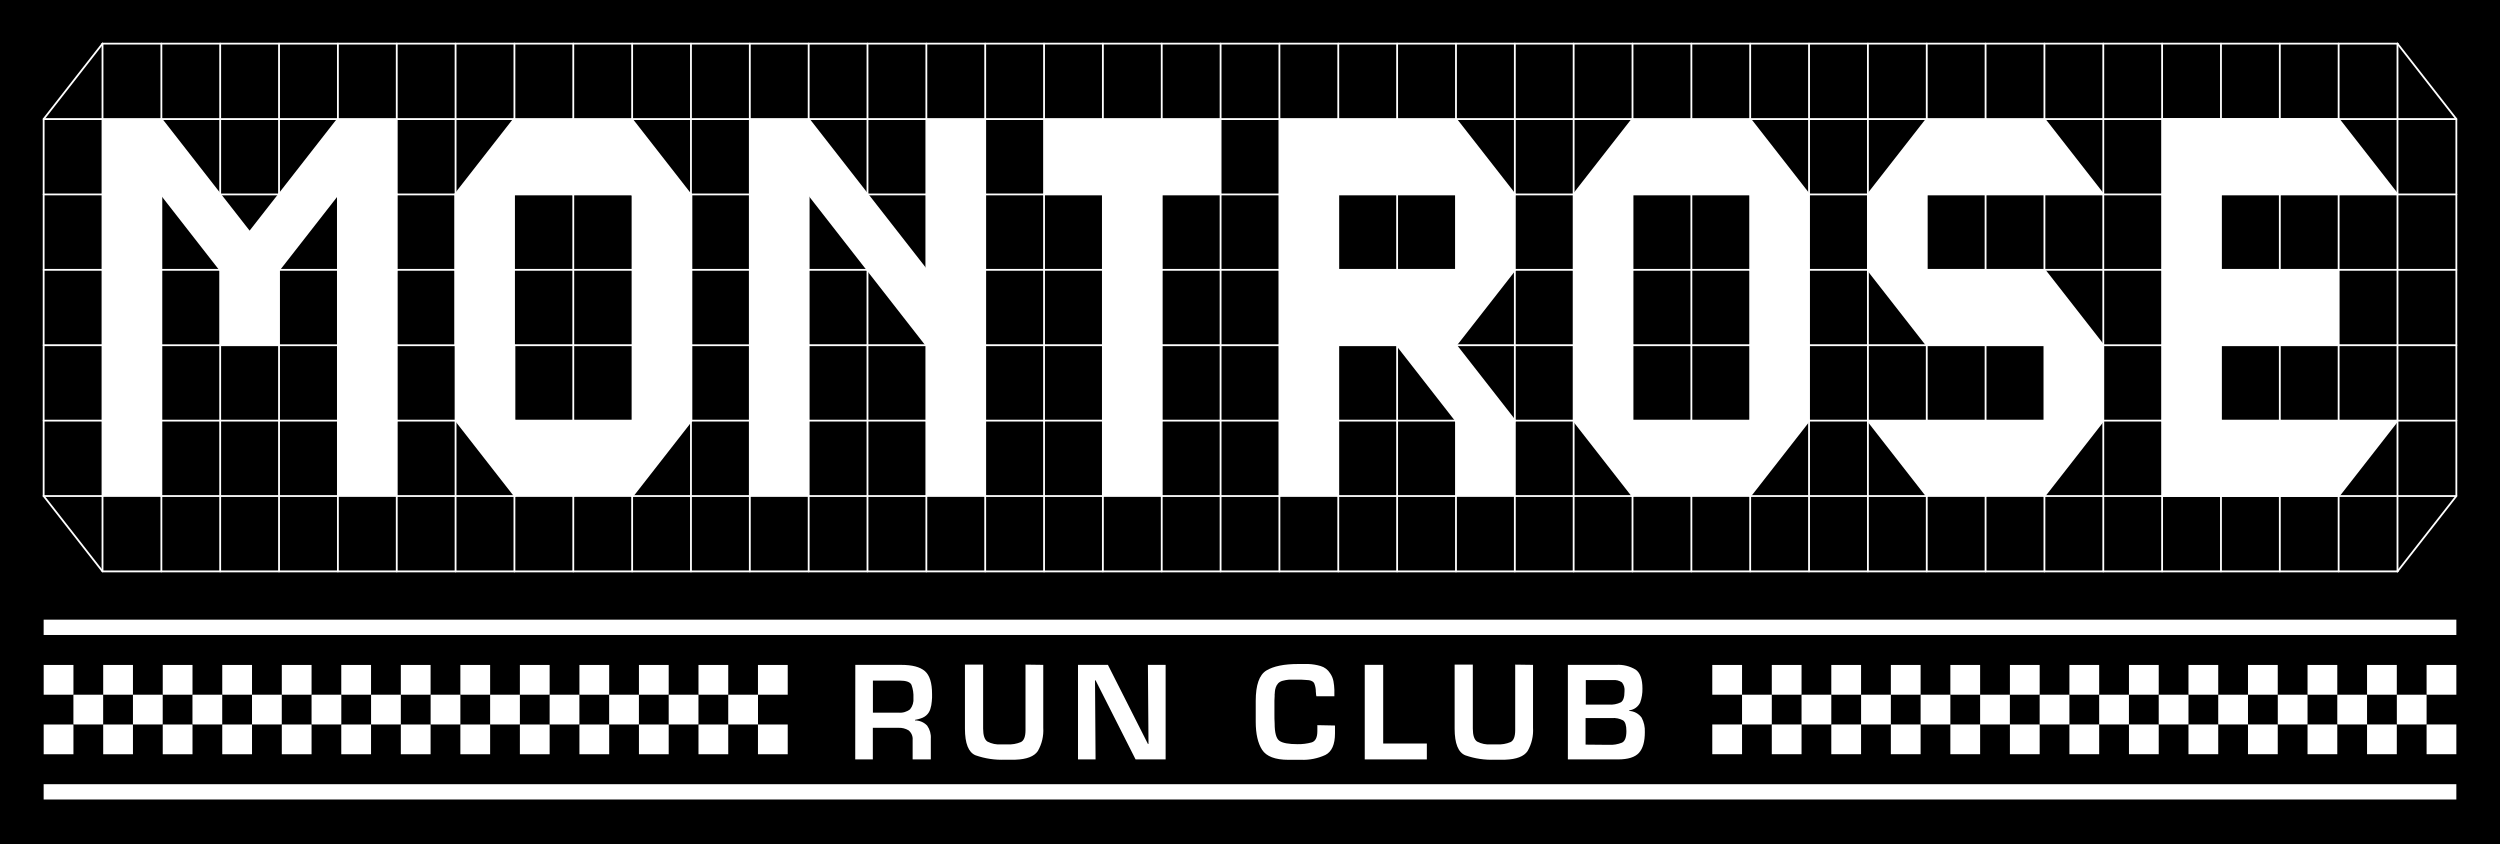
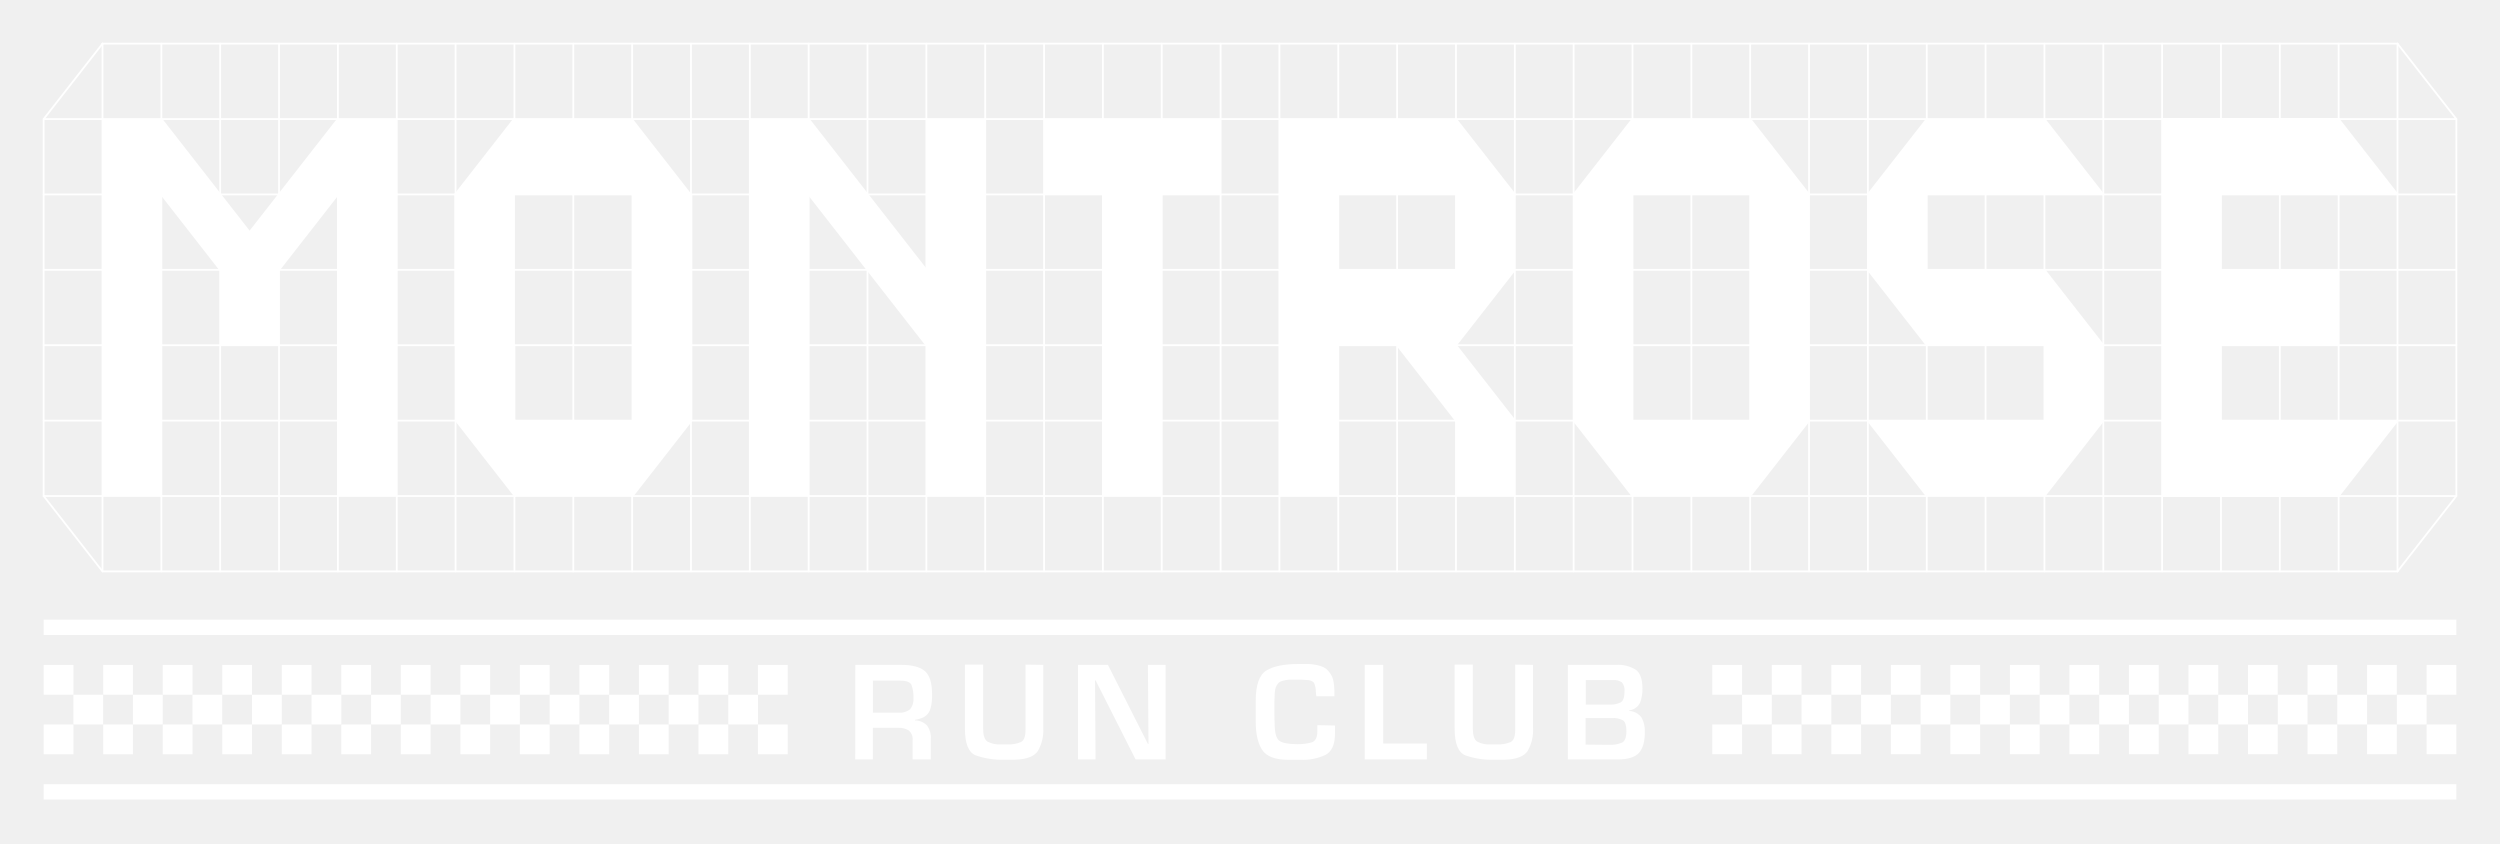
<svg xmlns="http://www.w3.org/2000/svg" viewBox="81.56 309.30 687.27 231.79">
  <defs>
    <style>.cls-1,.cls-3{fill:#fff;}.cls-1,.cls-2{stroke:#fff;stroke-linecap:round;stroke-linejoin:round;stroke-width:0.5px;}.cls-2{fill:none;}</style>
  </defs>
-   <g id="BG">
-     <rect width="850.39" height="850.39" />
-   </g>
  <g id="LOGO-EXPAND">
    <rect class="cls-1" x="384.75" y="362.75" width="16.18" height="20.73" />
    <rect class="cls-1" x="368.58" y="342.03" width="16.18" height="20.72" />
    <rect class="cls-1" x="384.75" y="342.03" width="16.18" height="20.72" />
    <rect class="cls-1" x="400.93" y="342.03" width="16.18" height="20.72" />
    <rect class="cls-1" x="384.75" y="383.48" width="16.18" height="20.73" />
    <rect class="cls-1" x="384.75" y="404.21" width="16.18" height="20.73" />
    <rect class="cls-1" x="384.75" y="424.93" width="16.18" height="20.72" />
    <rect class="cls-1" x="675.94" y="362.75" width="16.18" height="20.73" />
    <rect class="cls-1" x="675.94" y="342.03" width="16.18" height="20.72" />
    <rect class="cls-1" x="692.12" y="342.03" width="16.18" height="20.72" />
    <rect class="cls-1" x="708.3" y="342.03" width="16.18" height="20.72" />
    <polygon class="cls-1" points="740.65 362.75 724.47 362.75 724.47 342.03 740.65 362.75" />
    <rect class="cls-1" x="692.12" y="383.48" width="16.18" height="20.73" />
    <rect class="cls-1" x="675.94" y="383.48" width="16.18" height="20.73" />
    <rect class="cls-1" x="675.94" y="404.21" width="16.18" height="20.73" />
    <rect class="cls-1" x="675.94" y="424.93" width="16.18" height="20.72" />
    <rect class="cls-1" x="692.12" y="424.93" width="16.18" height="20.72" />
    <rect class="cls-1" x="708.3" y="424.93" width="16.18" height="20.72" />
    <polygon class="cls-1" points="740.65 424.93 724.47 445.66 724.47 424.93 740.65 424.93" />
    <rect class="cls-1" x="708.3" y="383.48" width="16.18" height="20.73" />
    <polygon class="cls-1" points="158.27 362.75 158.27 383.48 142.09 383.48 142.09 362.75 150.18 373.11 158.27 362.75" />
    <rect class="cls-1" x="174.45" y="362.75" width="16.18" height="20.73" />
    <rect class="cls-1" x="109.74" y="342.03" width="16.18" height="20.72" />
    <rect class="cls-1" x="174.45" y="342.03" width="16.18" height="20.72" />
    <polygon class="cls-1" points="142.09 362.75 142.09 383.48 125.92 362.75 142.09 362.75" />
    <polygon class="cls-1" points="174.45 362.75 158.27 383.48 158.27 362.75 174.45 362.75" />
    <rect class="cls-1" x="142.09" y="383.48" width="16.18" height="20.73" />
    <rect class="cls-1" x="174.45" y="383.48" width="16.18" height="20.73" />
    <rect class="cls-1" x="174.45" y="404.21" width="16.18" height="20.73" />
    <rect class="cls-1" x="174.45" y="424.93" width="16.18" height="20.72" />
    <rect class="cls-1" x="109.74" y="424.93" width="16.18" height="20.72" />
    <rect class="cls-1" x="109.74" y="404.21" width="16.18" height="20.73" />
    <rect class="cls-1" x="109.74" y="383.48" width="16.18" height="20.73" />
    <rect class="cls-1" x="109.74" y="362.75" width="16.18" height="20.73" />
    <polygon class="cls-1" points="174.45 342.03 174.45 362.75 158.27 362.75 174.45 342.03" />
    <polygon class="cls-1" points="142.09 362.75 142.09 362.75 125.92 362.75 125.92 342.03 142.09 362.75" />
    <polyline class="cls-2" points="740.65 321.3 724.47 321.3 708.3 321.3 692.12 321.3 675.94 321.3 659.77 321.3 643.59 321.3 627.41 321.3 611.24 321.3 595.06 321.3 578.88 321.3 562.7 321.3 546.53 321.3 530.35 321.3 514.17 321.3 498 321.3 481.81 321.3 465.64 321.3 449.46 321.3 433.29 321.3 417.11 321.3 400.93 321.3 384.75 321.3 368.58 321.3 352.4 321.3 336.22 321.3 320.04 321.3 303.87 321.3 287.69 321.3 271.51 321.3 255.34 321.3 239.16 321.3 222.98 321.3 206.8 321.3 190.63 321.3 174.45 321.3 158.27 321.3 142.09 321.3 125.92 321.3 109.74 321.3" />
    <polyline class="cls-2" points="222.98 342.03 206.8 342.03 190.63 342.03" />
    <polyline class="cls-2" points="303.87 342.03 320.04 342.03 336.22 342.03" />
    <line class="cls-2" x1="433.28" y1="342.03" x2="417.11" y2="342.03" />
    <polyline class="cls-2" points="611.24 342.03 595.06 342.03 578.88 342.03 562.7 342.03" />
    <polyline class="cls-2" points="643.59 342.03 659.77 342.03 675.94 342.03 692.12 342.03 708.3 342.03 724.47 342.03 740.65 342.03 756.83 342.03" />
    <polyline class="cls-2" points="481.81 342.03 498 342.03 514.17 342.03 530.35 342.03" />
    <line class="cls-2" x1="368.58" y1="342.03" x2="352.4" y2="342.03" />
    <polyline class="cls-2" points="255.34 342.03 271.51 342.03 287.69 342.03" />
    <polyline class="cls-2" points="125.92 342.03 142.09 342.03 158.27 342.03 174.45 342.03" />
    <line class="cls-2" x1="109.74" y1="342.03" x2="93.56" y2="342.03" />
    <line class="cls-2" x1="206.8" y1="362.75" x2="190.63" y2="362.75" />
    <line class="cls-2" x1="287.69" y1="362.75" x2="271.51" y2="362.75" />
    <line class="cls-2" x1="368.58" y1="362.75" x2="352.4" y2="362.75" />
    <line class="cls-2" x1="675.94" y1="362.75" x2="659.77" y2="362.75" />
    <line class="cls-2" x1="756.83" y1="362.75" x2="740.65" y2="362.75" />
    <line class="cls-2" x1="595.06" y1="362.75" x2="578.88" y2="362.75" />
    <line class="cls-2" x1="514.17" y1="362.75" x2="498" y2="362.75" />
    <line class="cls-2" x1="433.28" y1="362.75" x2="417.11" y2="362.75" />
    <line class="cls-2" x1="336.22" y1="362.75" x2="320.04" y2="362.75" />
    <line class="cls-2" x1="158.27" y1="362.75" x2="142.09" y2="362.75" />
    <line class="cls-2" x1="109.74" y1="362.75" x2="93.56" y2="362.75" />
    <line class="cls-2" x1="142.09" y1="383.48" x2="125.92" y2="383.48" />
    <line class="cls-2" x1="206.8" y1="383.48" x2="190.63" y2="383.48" />
    <line class="cls-2" x1="287.69" y1="383.48" x2="271.51" y2="383.48" />
    <polyline class="cls-2" points="352.4 383.48 368.58 383.48 384.75 383.48" />
    <line class="cls-2" x1="514.17" y1="383.48" x2="498" y2="383.48" />
    <line class="cls-2" x1="595.06" y1="383.48" x2="578.88" y2="383.48" />
    <polyline class="cls-2" points="724.47 383.48 740.65 383.48 756.83 383.48" />
    <polyline class="cls-2" points="675.94 383.48 659.77 383.48 643.59 383.48" />
    <polyline class="cls-2" points="562.7 383.48 546.53 383.48 530.35 383.48" />
    <polyline class="cls-2" points="433.29 383.48 417.11 383.48 400.93 383.48" />
    <line class="cls-2" x1="320.04" y1="383.48" x2="303.87" y2="383.48" />
    <polyline class="cls-2" points="255.34 383.48 239.16 383.48 222.98 383.48" />
    <line class="cls-2" x1="174.45" y1="383.48" x2="158.27" y2="383.48" />
    <line class="cls-2" x1="109.74" y1="383.48" x2="93.56" y2="383.48" />
    <line class="cls-2" x1="142.09" y1="404.21" x2="125.92" y2="404.21" />
    <line class="cls-2" x1="206.8" y1="404.21" x2="190.63" y2="404.21" />
    <line class="cls-2" x1="287.69" y1="404.21" x2="271.51" y2="404.21" />
    <polyline class="cls-2" points="352.4 404.2 368.58 404.2 384.75 404.2" />
    <polyline class="cls-2" points="481.81 404.2 498 404.2 514.17 404.2" />
    <polyline class="cls-2" points="578.88 404.2 595.06 404.2 611.24 404.2" />
    <polyline class="cls-2" points="724.47 404.2 740.65 404.2 756.83 404.2" />
    <line class="cls-2" x1="675.94" y1="404.21" x2="659.77" y2="404.21" />
    <polyline class="cls-2" points="562.7 404.2 546.53 404.2 530.35 404.2" />
    <polyline class="cls-2" points="433.29 404.2 417.11 404.2 400.93 404.2" />
    <polyline class="cls-2" points="336.22 404.2 320.04 404.2 303.87 404.2" />
    <polyline class="cls-2" points="255.34 404.2 239.16 404.2 222.98 404.2" />
    <line class="cls-2" x1="174.45" y1="404.21" x2="158.27" y2="404.21" />
    <line class="cls-2" x1="109.74" y1="404.2" x2="93.56" y2="404.2" />
    <line class="cls-2" x1="206.8" y1="424.93" x2="190.63" y2="424.93" />
    <line class="cls-2" x1="287.69" y1="424.93" x2="271.51" y2="424.93" />
    <polyline class="cls-2" points="303.87 424.93 320.04 424.93 336.22 424.93" />
    <polyline class="cls-2" points="352.4 424.93 368.58 424.93 384.75 424.93" />
    <polyline class="cls-2" points="400.93 424.93 417.11 424.93 433.29 424.93" />
    <line class="cls-2" x1="514.17" y1="424.93" x2="498" y2="424.93" />
    <line class="cls-2" x1="595.06" y1="424.93" x2="578.88" y2="424.93" />
    <line class="cls-2" x1="756.83" y1="424.93" x2="740.65" y2="424.93" />
    <line class="cls-2" x1="675.94" y1="424.93" x2="659.77" y2="424.93" />
    <polyline class="cls-2" points="449.46 424.93 465.64 424.93 481.81 424.93" />
    <polyline class="cls-2" points="174.45 424.93 158.27 424.93 142.09 424.93 125.92 424.93" />
    <line class="cls-2" x1="109.74" y1="424.93" x2="93.56" y2="424.93" />
    <polyline class="cls-2" points="125.92 445.66 142.09 445.66 158.27 445.66 174.45 445.66" />
    <polyline class="cls-2" points="222.98 445.66 206.8 445.66 190.63 445.66" />
    <polyline class="cls-2" points="303.87 445.66 320.04 445.66 336.22 445.66" />
    <polyline class="cls-2" points="400.93 445.66 417.11 445.66 433.29 445.66" />
    <polyline class="cls-2" points="498 445.66 514.17 445.66 530.35 445.66" />
    <polyline class="cls-2" points="643.59 445.66 659.77 445.66 675.94 445.66 692.12 445.66 708.3 445.66 724.47 445.66 740.65 445.66 756.83 445.66" />
    <polyline class="cls-2" points="611.24 445.66 595.06 445.66 578.88 445.66 562.7 445.66" />
    <polyline class="cls-2" points="449.46 445.66 465.64 445.66 481.81 445.66" />
    <polyline class="cls-2" points="384.75 445.66 368.58 445.66 352.4 445.66" />
    <polyline class="cls-2" points="287.69 445.66 271.51 445.66 255.34 445.66" />
    <line class="cls-2" x1="109.74" y1="445.66" x2="93.56" y2="445.66" />
    <polyline class="cls-2" points="740.65 466.38 724.47 466.38 708.3 466.38 692.12 466.38 675.94 466.38 659.77 466.38 643.59 466.38 627.41 466.38 611.24 466.38 595.06 466.38 578.88 466.38 562.7 466.38 546.53 466.38 530.35 466.38 514.17 466.38 498 466.38 481.81 466.38 465.64 466.38 449.46 466.38 433.29 466.38 417.11 466.38 400.93 466.38 384.75 466.38 368.58 466.38 352.4 466.38 336.22 466.38 320.04 466.38 303.87 466.38 287.69 466.38 271.51 466.38 255.34 466.38 239.16 466.38 222.98 466.38 206.8 466.38 190.63 466.38 174.45 466.38 158.27 466.38 142.09 466.38 125.92 466.38 109.74 466.38 93.56 445.66" />
    <polyline class="cls-2" points="93.56 445.66 93.56 424.93 93.56 404.21 93.56 383.48 93.56 362.75 93.56 342.03 109.74 321.3" />
    <line class="cls-2" x1="109.74" y1="466.38" x2="109.74" y2="445.66" />
    <line class="cls-2" x1="109.74" y1="342.03" x2="109.74" y2="321.3" />
    <line class="cls-2" x1="125.92" y1="466.38" x2="125.92" y2="445.66" />
    <line class="cls-2" x1="125.92" y1="342.03" x2="125.92" y2="321.3" />
    <polyline class="cls-2" points="142.09 404.2 142.09 424.93 142.09 445.66 142.09 466.38" />
    <polyline class="cls-2" points="142.09 362.75 142.09 342.03 142.09 321.3" />
    <polyline class="cls-2" points="158.27 404.2 158.27 424.93 158.27 445.66 158.27 466.38" />
    <polyline class="cls-2" points="158.27 362.75 158.27 342.03 158.27 321.3" />
    <line class="cls-2" x1="174.45" y1="466.38" x2="174.45" y2="445.66" />
    <line class="cls-2" x1="174.45" y1="342.03" x2="174.45" y2="321.3" />
    <line class="cls-2" x1="190.63" y1="466.38" x2="190.63" y2="445.66" />
    <line class="cls-2" x1="190.63" y1="342.03" x2="190.63" y2="321.3" />
    <polyline class="cls-2" points="206.8 424.93 206.8 445.66 206.8 466.38" />
    <polyline class="cls-2" points="206.8 321.3 206.8 342.03 206.8 362.75" />
    <line class="cls-2" x1="222.98" y1="466.38" x2="222.98" y2="445.66" />
    <line class="cls-2" x1="222.98" y1="342.03" x2="222.98" y2="321.3" />
    <line class="cls-2" x1="239.16" y1="466.38" x2="239.16" y2="445.66" />
    <line class="cls-2" x1="239.16" y1="342.03" x2="239.16" y2="321.3" />
    <polyline class="cls-2" points="239.16 362.75 239.16 383.48 239.16 404.2 239.16 424.93" />
    <line class="cls-2" x1="255.34" y1="466.38" x2="255.34" y2="445.66" />
    <line class="cls-2" x1="255.34" y1="342.03" x2="255.34" y2="321.3" />
    <polyline class="cls-2" points="271.51 424.93 271.51 445.66 271.51 466.38" />
    <polyline class="cls-2" points="271.51 321.3 271.51 342.03 271.51 362.75" />
    <line class="cls-2" x1="287.69" y1="466.38" x2="287.69" y2="445.66" />
    <line class="cls-2" x1="287.69" y1="342.03" x2="287.69" y2="321.3" />
    <line class="cls-2" x1="303.87" y1="466.38" x2="303.87" y2="445.66" />
    <line class="cls-2" x1="303.87" y1="342.03" x2="303.87" y2="321.3" />
    <polyline class="cls-2" points="320.04 383.48 320.04 404.2 320.04 424.93 320.04 445.66 320.04 466.38" />
    <polyline class="cls-2" points="320.04 321.3 320.04 342.03 320.04 362.75" />
    <line class="cls-2" x1="336.22" y1="466.38" x2="336.22" y2="445.66" />
    <line class="cls-2" x1="336.22" y1="342.03" x2="336.22" y2="321.3" />
    <line class="cls-2" x1="352.4" y1="466.38" x2="352.4" y2="445.66" />
    <line class="cls-2" x1="352.4" y1="342.03" x2="352.4" y2="321.3" />
    <polyline class="cls-2" points="368.58 362.75 368.58 383.48 368.58 404.2 368.58 424.93 368.58 445.66 368.58 466.38" />
    <line class="cls-2" x1="368.58" y1="342.03" x2="368.58" y2="321.3" />
    <line class="cls-2" x1="384.75" y1="466.38" x2="384.75" y2="445.66" />
    <line class="cls-2" x1="384.75" y1="342.03" x2="384.75" y2="321.3" />
    <line class="cls-2" x1="400.93" y1="466.38" x2="400.93" y2="445.66" />
    <line class="cls-2" x1="400.93" y1="342.03" x2="400.93" y2="321.3" />
    <polyline class="cls-2" points="417.11 362.75 417.11 383.48 417.11 404.2 417.11 424.93 417.11 445.66 417.11 466.38" />
    <line class="cls-2" x1="417.11" y1="342.03" x2="417.11" y2="321.3" />
    <line class="cls-2" x1="433.28" y1="466.38" x2="433.28" y2="445.66" />
    <line class="cls-2" x1="433.28" y1="342.03" x2="433.28" y2="321.3" />
    <line class="cls-2" x1="449.46" y1="466.38" x2="449.46" y2="445.66" />
    <line class="cls-2" x1="449.46" y1="342.03" x2="449.46" y2="321.3" />
    <line class="cls-2" x1="465.64" y1="383.48" x2="465.64" y2="362.75" />
    <polyline class="cls-2" points="465.64 466.38 465.64 445.66 465.64 424.93 465.64 404.2" />
    <line class="cls-2" x1="465.64" y1="342.03" x2="465.64" y2="321.3" />
    <line class="cls-2" x1="481.82" y1="466.38" x2="481.82" y2="445.66" />
    <line class="cls-2" x1="481.82" y1="342.03" x2="481.82" y2="321.3" />
    <line class="cls-2" x1="498" y1="466.38" x2="498" y2="445.66" />
    <polyline class="cls-2" points="498 424.93 498 404.2 498 383.48" />
    <polyline class="cls-2" points="498 321.3 498 342.03 498 362.75" />
    <polyline class="cls-2" points="514.17 466.38 514.17 445.66 514.17 424.93" />
    <polyline class="cls-2" points="514.17 362.75 514.17 342.03 514.17 321.3" />
    <line class="cls-2" x1="530.35" y1="466.38" x2="530.35" y2="445.66" />
    <line class="cls-2" x1="530.35" y1="342.03" x2="530.35" y2="321.3" />
    <polyline class="cls-2" points="546.53 362.75 546.53 383.48 546.53 404.2 546.53 424.93" />
    <line class="cls-2" x1="546.53" y1="466.38" x2="546.53" y2="445.66" />
    <line class="cls-2" x1="546.53" y1="342.03" x2="546.53" y2="321.3" />
    <line class="cls-2" x1="562.7" y1="466.38" x2="562.7" y2="445.66" />
    <line class="cls-2" x1="562.7" y1="342.03" x2="562.7" y2="321.3" />
    <polyline class="cls-2" points="578.88 424.93 578.88 445.66 578.88 466.38" />
    <polyline class="cls-2" points="578.88 321.3 578.88 342.03 578.88 362.75" />
    <polyline class="cls-2" points="595.06 383.48 595.06 404.2 595.06 424.93 595.06 445.66 595.06 466.38" />
    <polyline class="cls-2" points="595.06 321.3 595.06 342.03 595.06 362.75" />
    <line class="cls-2" x1="611.24" y1="466.38" x2="611.24" y2="445.66" />
    <line class="cls-2" x1="611.24" y1="424.93" x2="611.24" y2="404.21" />
    <line class="cls-2" x1="611.24" y1="342.03" x2="611.24" y2="321.3" />
    <line class="cls-2" x1="627.41" y1="383.48" x2="627.41" y2="362.75" />
    <line class="cls-2" x1="627.41" y1="466.38" x2="627.41" y2="445.66" />
    <line class="cls-2" x1="627.41" y1="424.93" x2="627.41" y2="404.21" />
    <line class="cls-2" x1="627.41" y1="342.03" x2="627.41" y2="321.3" />
    <line class="cls-2" x1="643.59" y1="383.48" x2="643.59" y2="362.75" />
    <line class="cls-2" x1="643.59" y1="466.38" x2="643.59" y2="445.66" />
    <line class="cls-2" x1="643.59" y1="342.03" x2="643.59" y2="321.3" />
    <polyline class="cls-2" points="659.77 424.93 659.77 445.66 659.77 466.38" />
    <polyline class="cls-2" points="659.77 321.3 659.77 342.03 659.77 362.75 659.77 383.48 659.77 404.2" />
    <line class="cls-2" x1="675.94" y1="466.38" x2="675.94" y2="445.66" />
    <line class="cls-2" x1="675.94" y1="342.03" x2="675.94" y2="321.3" />
    <line class="cls-2" x1="692.12" y1="466.38" x2="692.12" y2="445.66" />
    <line class="cls-2" x1="692.12" y1="342.03" x2="692.12" y2="321.3" />
    <line class="cls-2" x1="708.3" y1="466.38" x2="708.3" y2="445.66" />
    <line class="cls-2" x1="708.3" y1="383.48" x2="708.3" y2="362.75" />
    <line class="cls-2" x1="708.3" y1="342.03" x2="708.3" y2="321.3" />
    <line class="cls-2" x1="708.3" y1="424.93" x2="708.3" y2="404.21" />
    <line class="cls-2" x1="724.47" y1="466.38" x2="724.47" y2="445.66" />
    <line class="cls-2" x1="724.47" y1="383.48" x2="724.47" y2="362.75" />
    <line class="cls-2" x1="724.47" y1="342.03" x2="724.47" y2="321.3" />
    <line class="cls-2" x1="724.47" y1="424.93" x2="724.47" y2="404.21" />
    <polyline class="cls-2" points="740.65 321.3 740.65 342.03 740.65 362.75 740.65 383.48 740.65 404.2 740.65 424.93 740.65 445.66 740.65 466.38" />
    <polyline class="cls-2" points="740.65 321.3 756.83 342.03 756.83 362.75 756.83 383.48 756.83 404.21 756.83 424.93 756.83 445.66 740.65 466.38" />
    <polygon class="cls-1" points="222.87 342.03 222.87 362.75 206.69 362.75 222.87 342.03" />
    <rect class="cls-1" x="206.69" y="383.48" width="16.18" height="20.73" />
    <rect class="cls-1" x="239.05" y="342.03" width="16.18" height="20.72" />
    <rect class="cls-1" x="222.87" y="342.03" width="16.18" height="20.72" />
    <rect class="cls-1" x="206.69" y="362.75" width="16.18" height="20.73" />
    <rect class="cls-1" x="255.45" y="362.75" width="16.18" height="20.73" />
    <rect class="cls-1" x="255.45" y="383.48" width="16.18" height="20.73" />
    <rect class="cls-1" x="206.8" y="404.21" width="16.18" height="20.73" />
    <rect class="cls-1" x="223.1" y="424.93" width="16.18" height="20.72" />
    <rect class="cls-1" x="239.27" y="424.93" width="16.18" height="20.72" />
    <rect class="cls-1" x="255.45" y="404.21" width="16.18" height="20.73" />
    <polygon class="cls-1" points="271.4 362.75 255.23 362.75 255.23 342.03 271.4 362.75" />
    <polygon class="cls-1" points="271.63 424.93 255.45 445.66 255.45 424.93 271.63 424.93" />
    <polygon class="cls-1" points="223.1 424.93 223.1 445.66 206.92 424.93 223.1 424.93" />
    <rect class="cls-1" x="336.22" y="362.75" width="16.18" height="20.73" />
    <rect class="cls-1" x="287.69" y="342.03" width="16.18" height="20.72" />
    <rect class="cls-1" x="336.22" y="342.03" width="16.18" height="20.72" />
    <rect class="cls-1" x="287.69" y="362.75" width="16.18" height="20.73" />
    <rect class="cls-1" x="287.69" y="383.48" width="16.18" height="20.73" />
    <rect class="cls-1" x="287.69" y="424.93" width="16.18" height="20.72" />
    <rect class="cls-1" x="287.69" y="404.21" width="16.18" height="20.73" />
    <rect class="cls-1" x="336.22" y="383.48" width="16.18" height="20.73" />
    <rect class="cls-1" x="336.22" y="404.21" width="16.18" height="20.73" />
    <rect class="cls-1" x="336.22" y="424.93" width="16.18" height="20.72" />
    <polygon class="cls-1" points="320.04 362.75 320.04 362.75 303.87 362.75 303.87 342.03 320.04 362.75" />
    <polygon class="cls-1" points="336.22 383.48 320.04 383.48 320.04 362.75 336.22 383.48" />
    <polygon class="cls-1" points="320.04 362.75 320.04 383.48 303.87 362.75 320.04 362.75" />
    <polygon class="cls-1" points="336.22 383.48 336.22 404.2 320.05 383.48 336.22 383.48" />
    <rect class="cls-1" x="433.28" y="362.75" width="16.18" height="20.73" />
    <rect class="cls-1" x="433.28" y="342.03" width="16.18" height="20.72" />
    <rect class="cls-1" x="449.46" y="342.03" width="16.18" height="20.72" />
    <rect class="cls-1" x="465.64" y="342.03" width="16.18" height="20.72" />
    <rect class="cls-1" x="449.46" y="383.48" width="16.18" height="20.73" />
    <rect class="cls-1" x="465.64" y="383.48" width="16.18" height="20.73" />
    <rect class="cls-1" x="433.28" y="383.48" width="16.18" height="20.73" />
    <rect class="cls-1" x="433.28" y="404.21" width="16.18" height="20.73" />
    <rect class="cls-1" x="433.28" y="424.93" width="16.18" height="20.72" />
    <rect class="cls-1" x="481.82" y="424.93" width="16.18" height="20.72" />
    <polygon class="cls-1" points="498 424.93 481.81 424.93 481.81 404.2 498 424.93" />
    <polygon class="cls-1" points="498 383.48 481.81 404.2 481.81 383.48 498 383.48" />
    <rect class="cls-1" x="481.82" y="362.75" width="16.18" height="20.73" />
    <polygon class="cls-1" points="498 362.75 481.81 362.75 481.81 342.03 498 362.75" />
    <polygon class="cls-1" points="481.81 404.2 481.81 424.93 465.64 404.2 481.81 404.2" />
    <polygon class="cls-1" points="530.35 342.03 530.35 362.75 514.17 362.75 530.35 342.03" />
    <rect class="cls-1" x="530.35" y="342.03" width="16.18" height="20.72" />
    <rect class="cls-1" x="546.53" y="342.03" width="16.18" height="20.72" />
    <rect class="cls-1" x="562.7" y="383.48" width="16.18" height="20.73" />
    <rect class="cls-1" x="514.17" y="362.75" width="16.18" height="20.73" />
    <rect class="cls-1" x="562.7" y="362.75" width="16.18" height="20.73" />
    <rect class="cls-1" x="514.17" y="383.48" width="16.18" height="20.73" />
    <rect class="cls-1" x="514.17" y="404.21" width="16.18" height="20.73" />
    <rect class="cls-1" x="562.7" y="404.21" width="16.18" height="20.73" />
    <rect class="cls-1" x="546.53" y="424.93" width="16.18" height="20.72" />
    <rect class="cls-1" x="530.35" y="424.93" width="16.18" height="20.72" />
    <polygon class="cls-1" points="530.35 424.93 530.35 445.66 514.17 424.93 530.35 424.93" />
    <polygon class="cls-1" points="578.88 424.93 562.7 445.66 562.7 424.93 578.88 424.93" />
    <polygon class="cls-1" points="578.88 362.75 562.7 362.75 562.7 342.03 578.88 362.75" />
    <polygon class="cls-1" points="611.24 342.03 611.24 362.75 595.06 362.75 611.24 342.03" />
    <polygon class="cls-1" points="611.24 383.48 611.24 404.2 595.06 383.48 611.24 383.48" />
    <polygon class="cls-1" points="659.77 404.2 643.59 404.2 643.59 383.48 659.77 404.2" />
    <rect class="cls-1" x="611.24" y="342.03" width="16.18" height="20.72" />
    <rect class="cls-1" x="627.41" y="342.03" width="16.18" height="20.72" />
    <rect class="cls-1" x="595.06" y="362.75" width="16.18" height="20.73" />
    <rect class="cls-1" x="611.24" y="383.48" width="16.18" height="20.73" />
    <rect class="cls-1" x="627.41" y="383.48" width="16.18" height="20.73" />
    <rect class="cls-1" x="627.41" y="424.93" width="16.18" height="20.72" />
    <rect class="cls-1" x="611.24" y="424.93" width="16.18" height="20.72" />
    <rect class="cls-1" x="643.59" y="404.21" width="16.18" height="20.73" />
    <polygon class="cls-1" points="659.77 362.75 643.59 362.75 643.59 342.03 659.77 362.75" />
    <polygon class="cls-1" points="659.77 424.93 643.59 445.66 643.59 424.93 659.77 424.93" />
    <polygon class="cls-1" points="611.24 424.93 611.24 445.66 595.06 424.93 611.24 424.93" />
    <path class="cls-3" d="M316.69,492.08h12.63c3,0,5.14.56,6.47,1.69s2,3.24,2,6.33v1a6.86,6.86,0,0,1-.07,1,9.2,9.2,0,0,1-.41,2.14,3.77,3.77,0,0,1-1.15,1.76,3.87,3.87,0,0,1-1,.62A8.2,8.2,0,0,1,334,507l-.45.1-.45.1v.15a4.55,4.55,0,0,1,3.35,1.44,5.54,5.54,0,0,1,1,3.59v5.69h-5v-4.72l0-.58a3.08,3.08,0,0,0-1.11-2.69,5.09,5.09,0,0,0-2.83-.7h-7v8.69h-4.84Zm11.85,13.13a4.48,4.48,0,0,0,3.21-.92,4.28,4.28,0,0,0,.92-3.1,9.15,9.15,0,0,0-.53-3.6c-.35-.79-1.44-1.19-3.29-1.19h-7.32v8.81Z" />
    <path class="cls-3" d="M368.36,492.08V509.4a11.31,11.31,0,0,1-1.5,6.38c-1,1.47-3.05,2.26-6.17,2.37H360c-.24,0-.47,0-.71,0a6.34,6.34,0,0,1-.74,0h-.7a21.72,21.72,0,0,1-8.1-1.21c-1.95-.8-2.92-3.25-2.92-7.33v-17.6h5v17.57c0,1.87.4,3.07,1.19,3.59a7,7,0,0,0,3.76.77h1.72a8.49,8.49,0,0,0,3.72-.64c.84-.43,1.26-1.52,1.26-3.29v-18Z" />
    <path class="cls-3" d="M402,518.07h-8.26l-11-21.75h-.15l.15,21.75h-4.83v-26h8.22l11,21.74h.16l-.16-21.74H402Z" />
    <path class="cls-3" d="M448.56,508.75a5,5,0,0,0,0,.55c0,.18,0,.35,0,.51a4.87,4.87,0,0,0,0,.54c0,.18,0,.37,0,.55q0,4.59-2.63,5.94a14.65,14.65,0,0,1-6.69,1.34l-3.47,0c-3.66,0-6.07-.94-7.24-2.74s-1.76-4.39-1.76-7.74c0-.31,0-.63,0-.95s0-.65,0-1a3.77,3.77,0,0,0,0-.47c0-.15,0-.31,0-.46,0-.47,0-.95,0-1.43s0-1,0-1.42q0-6.54,2.92-8.34c1.95-1.19,4.88-1.79,8.81-1.79h2.72a13.8,13.8,0,0,1,3.37.55,4.58,4.58,0,0,1,2.63,2,5.53,5.53,0,0,1,.92,2.2,16,16,0,0,1,.25,2.36c0,.13,0,.27,0,.41a2.88,2.88,0,0,1,0,.41c0,.16,0,.31,0,.47s0,.31,0,.46h-4.95a3.33,3.33,0,0,1-.1-.58c0-.21,0-.41-.05-.62v-.28a6.14,6.14,0,0,0-.41-2c-.25-.61-1.05-1-2.4-1a8.07,8.07,0,0,0-1.11-.07h-2.71a6.79,6.79,0,0,0-.78,0,9.81,9.81,0,0,0-1.65.29,2.71,2.71,0,0,0-1.27.68,3.13,3.13,0,0,0-.68,1.15,4.92,4.92,0,0,0-.26,1.3c0,.19,0,.37-.05.55a5,5,0,0,0,0,.55c0,.41-.05.82-.06,1.22s0,.82,0,1.23c0,.83,0,1.67,0,2.51s0,1.69.06,2.52q0,3.9,1.32,4.81c.86.61,2.52.92,5,.92a13.85,13.85,0,0,0,3.8-.47q1.62-.46,1.62-3.12v-.82a1.78,1.78,0,0,1,0-.41v-.41Z" />
    <path class="cls-3" d="M461.81,513.7h12v4.37H456.74v-26h5.07Z" />
    <path class="cls-3" d="M503,492.08V509.4a11.31,11.31,0,0,1-1.5,6.38q-1.5,2.21-6.17,2.37h-.7c-.24,0-.47,0-.71,0a6.34,6.34,0,0,1-.74,0h-.7a21.72,21.72,0,0,1-8.1-1.21c-1.95-.8-2.93-3.25-2.93-7.33v-17.6h5v17.57c0,1.87.4,3.07,1.19,3.59a7,7,0,0,0,3.76.77h1.72a8.49,8.49,0,0,0,3.72-.64c.84-.43,1.26-1.52,1.26-3.29v-18Z" />
    <path class="cls-3" d="M512.58,492.08h13.29a9.18,9.18,0,0,1,5.36,1.32q1.85,1.32,1.85,5.18a10.51,10.51,0,0,1-.63,3.86,3.82,3.82,0,0,1-3,2.14v.16a4.51,4.51,0,0,1,3.41,1.85,7.73,7.73,0,0,1,.88,4c0,2.59-.54,4.49-1.62,5.68s-3,1.8-5.78,1.8H512.58ZM523.8,503a6.49,6.49,0,0,0,3.35-.63c.65-.41,1-1.41,1-3a3.36,3.36,0,0,0-.7-2.47,3.72,3.72,0,0,0-2.5-.64h-7.44V503Zm0,11.06a8.54,8.54,0,0,0,3.66-.6c.81-.4,1.21-1.46,1.21-3.18,0-1.53-.3-2.51-.91-2.94a5.6,5.6,0,0,0-3.1-.64h-7.21V514Z" />
    <rect class="cls-3" x="552.28" y="492.1" width="8.18" height="8.18" />
    <rect class="cls-3" x="552.28" y="508.46" width="8.18" height="8.18" />
    <rect class="cls-3" x="560.46" y="500.28" width="8.18" height="8.18" />
    <rect class="cls-3" x="568.64" y="492.1" width="8.18" height="8.18" />
    <rect class="cls-3" x="568.64" y="508.46" width="8.18" height="8.18" />
    <rect class="cls-3" x="576.82" y="500.28" width="8.18" height="8.18" />
    <rect class="cls-3" x="585" y="492.1" width="8.18" height="8.18" />
    <rect class="cls-3" x="585" y="508.46" width="8.18" height="8.18" />
    <rect class="cls-3" x="593.19" y="500.28" width="8.18" height="8.18" />
    <rect class="cls-3" x="601.37" y="492.1" width="8.18" height="8.18" />
    <rect class="cls-3" x="601.37" y="508.46" width="8.18" height="8.18" />
    <rect class="cls-3" x="609.55" y="500.28" width="8.18" height="8.18" />
    <rect class="cls-3" x="617.73" y="492.1" width="8.18" height="8.18" />
    <rect class="cls-3" x="617.73" y="508.46" width="8.18" height="8.18" />
    <rect class="cls-3" x="625.91" y="500.28" width="8.18" height="8.18" />
    <rect class="cls-3" x="634.1" y="492.1" width="8.18" height="8.18" />
    <rect class="cls-3" x="634.1" y="508.46" width="8.18" height="8.18" />
    <rect class="cls-3" x="642.28" y="500.28" width="8.18" height="8.18" />
    <rect class="cls-3" x="650.46" y="492.1" width="8.18" height="8.18" />
    <rect class="cls-3" x="650.46" y="508.46" width="8.18" height="8.18" />
    <rect class="cls-3" x="658.64" y="500.28" width="8.18" height="8.18" />
    <rect class="cls-3" x="666.83" y="492.1" width="8.18" height="8.18" />
    <rect class="cls-3" x="666.83" y="508.46" width="8.18" height="8.18" />
    <rect class="cls-3" x="675.01" y="500.28" width="8.18" height="8.18" />
    <rect class="cls-3" x="683.19" y="492.1" width="8.18" height="8.18" />
    <rect class="cls-3" x="683.19" y="508.46" width="8.18" height="8.18" />
    <rect class="cls-3" x="691.37" y="500.28" width="8.18" height="8.18" />
    <rect class="cls-3" x="699.55" y="492.1" width="8.18" height="8.18" />
    <rect class="cls-3" x="699.55" y="508.46" width="8.18" height="8.18" />
    <rect class="cls-3" x="707.74" y="500.28" width="8.18" height="8.18" />
    <rect class="cls-3" x="715.92" y="492.1" width="8.18" height="8.18" />
    <rect class="cls-3" x="715.92" y="508.46" width="8.18" height="8.18" />
    <rect class="cls-3" x="724.1" y="500.28" width="8.18" height="8.18" />
    <rect class="cls-3" x="732.28" y="492.1" width="8.18" height="8.18" />
    <rect class="cls-3" x="732.28" y="508.46" width="8.18" height="8.18" />
    <rect class="cls-3" x="748.65" y="492.1" width="8.18" height="8.18" />
    <rect class="cls-3" x="748.65" y="508.46" width="8.18" height="8.18" />
    <rect class="cls-3" x="740.47" y="500.28" width="8.18" height="8.18" />
    <rect class="cls-3" x="289.94" y="492.1" width="8.18" height="8.18" transform="translate(588.05 992.38) rotate(-180)" />
    <rect class="cls-3" x="289.94" y="508.46" width="8.18" height="8.18" transform="translate(588.05 1025.11) rotate(-180)" />
    <rect class="cls-3" x="281.75" y="500.28" width="8.18" height="8.18" transform="translate(571.69 1008.74) rotate(-180)" />
    <rect class="cls-3" x="273.57" y="492.1" width="8.18" height="8.18" transform="translate(555.33 992.38) rotate(-180)" />
    <rect class="cls-3" x="273.57" y="508.46" width="8.18" height="8.18" transform="translate(555.33 1025.11) rotate(-180)" />
    <rect class="cls-3" x="265.39" y="500.28" width="8.18" height="8.18" transform="translate(538.96 1008.74) rotate(-180)" />
    <rect class="cls-3" x="257.21" y="492.1" width="8.18" height="8.18" transform="translate(522.6 992.38) rotate(-180)" />
    <rect class="cls-3" x="257.21" y="508.46" width="8.18" height="8.18" transform="translate(522.6 1025.11) rotate(-180)" />
    <rect class="cls-3" x="249.03" y="500.28" width="8.18" height="8.18" transform="translate(506.23 1008.74) rotate(-180)" />
    <rect class="cls-3" x="240.84" y="492.1" width="8.18" height="8.18" transform="translate(489.87 992.38) rotate(-180)" />
    <rect class="cls-3" x="240.84" y="508.46" width="8.18" height="8.18" transform="translate(489.87 1025.11) rotate(-180)" />
    <rect class="cls-3" x="232.66" y="500.28" width="8.18" height="8.18" transform="translate(473.5 1008.74) rotate(-180)" />
    <rect class="cls-3" x="224.48" y="492.1" width="8.18" height="8.18" transform="translate(457.14 992.38) rotate(-180)" />
    <rect class="cls-3" x="224.48" y="508.46" width="8.18" height="8.18" transform="translate(457.14 1025.11) rotate(-180)" />
    <rect class="cls-3" x="216.3" y="500.28" width="8.18" height="8.18" transform="translate(440.78 1008.74) rotate(-180)" />
    <rect class="cls-3" x="208.11" y="492.1" width="8.18" height="8.18" transform="translate(424.41 992.38) rotate(-180)" />
    <rect class="cls-3" x="208.11" y="508.46" width="8.18" height="8.18" transform="translate(424.41 1025.11) rotate(-180)" />
    <rect class="cls-3" x="199.93" y="500.28" width="8.18" height="8.18" transform="translate(408.05 1008.74) rotate(-180)" />
    <rect class="cls-3" x="191.75" y="492.1" width="8.18" height="8.18" transform="translate(391.68 992.38) rotate(-180)" />
    <rect class="cls-3" x="191.75" y="508.46" width="8.18" height="8.18" transform="translate(391.68 1025.11) rotate(-180)" />
    <rect class="cls-3" x="183.57" y="500.28" width="8.18" height="8.18" transform="translate(375.32 1008.74) rotate(-180)" />
    <rect class="cls-3" x="175.39" y="492.1" width="8.18" height="8.18" transform="translate(358.95 992.38) rotate(-180)" />
    <rect class="cls-3" x="175.39" y="508.46" width="8.18" height="8.18" transform="translate(358.95 1025.11) rotate(-180)" />
    <rect class="cls-3" x="167.2" y="500.28" width="8.18" height="8.18" transform="translate(342.59 1008.74) rotate(-180)" />
    <rect class="cls-3" x="159.02" y="492.1" width="8.18" height="8.18" transform="translate(326.23 992.38) rotate(-180)" />
    <rect class="cls-3" x="159.02" y="508.46" width="8.18" height="8.18" transform="translate(326.23 1025.11) rotate(-180)" />
    <rect class="cls-3" x="150.84" y="500.28" width="8.18" height="8.18" transform="translate(309.86 1008.74) rotate(-180)" />
    <rect class="cls-3" x="142.66" y="492.1" width="8.18" height="8.18" transform="translate(293.5 992.38) rotate(-180)" />
    <rect class="cls-3" x="142.66" y="508.46" width="8.18" height="8.18" transform="translate(293.5 1025.11) rotate(-180)" />
    <rect class="cls-3" x="134.48" y="500.28" width="8.18" height="8.18" transform="translate(277.13 1008.74) rotate(-180)" />
    <rect class="cls-3" x="126.29" y="492.1" width="8.18" height="8.18" transform="translate(260.77 992.38) rotate(-180)" />
    <rect class="cls-3" x="126.29" y="508.46" width="8.18" height="8.18" transform="translate(260.77 1025.11) rotate(-180)" />
    <rect class="cls-3" x="118.11" y="500.28" width="8.18" height="8.18" transform="translate(244.4 1008.74) rotate(-180)" />
    <rect class="cls-3" x="109.93" y="492.1" width="8.18" height="8.18" transform="translate(228.04 992.38) rotate(-180)" />
    <rect class="cls-3" x="109.93" y="508.46" width="8.18" height="8.18" transform="translate(228.04 1025.11) rotate(-180)" />
    <rect class="cls-3" x="93.56" y="492.1" width="8.18" height="8.18" transform="translate(195.31 992.38) rotate(-180)" />
    <rect class="cls-3" x="93.56" y="508.46" width="8.18" height="8.18" transform="translate(195.31 1025.11) rotate(-180)" />
    <rect class="cls-3" x="101.75" y="500.28" width="8.18" height="8.18" transform="translate(211.67 1008.74) rotate(-180)" />
    <rect class="cls-3" x="93.56" y="479.65" width="663.27" height="4.21" />
    <rect class="cls-3" x="93.56" y="524.88" width="663.27" height="4.21" />
  </g>
</svg>
